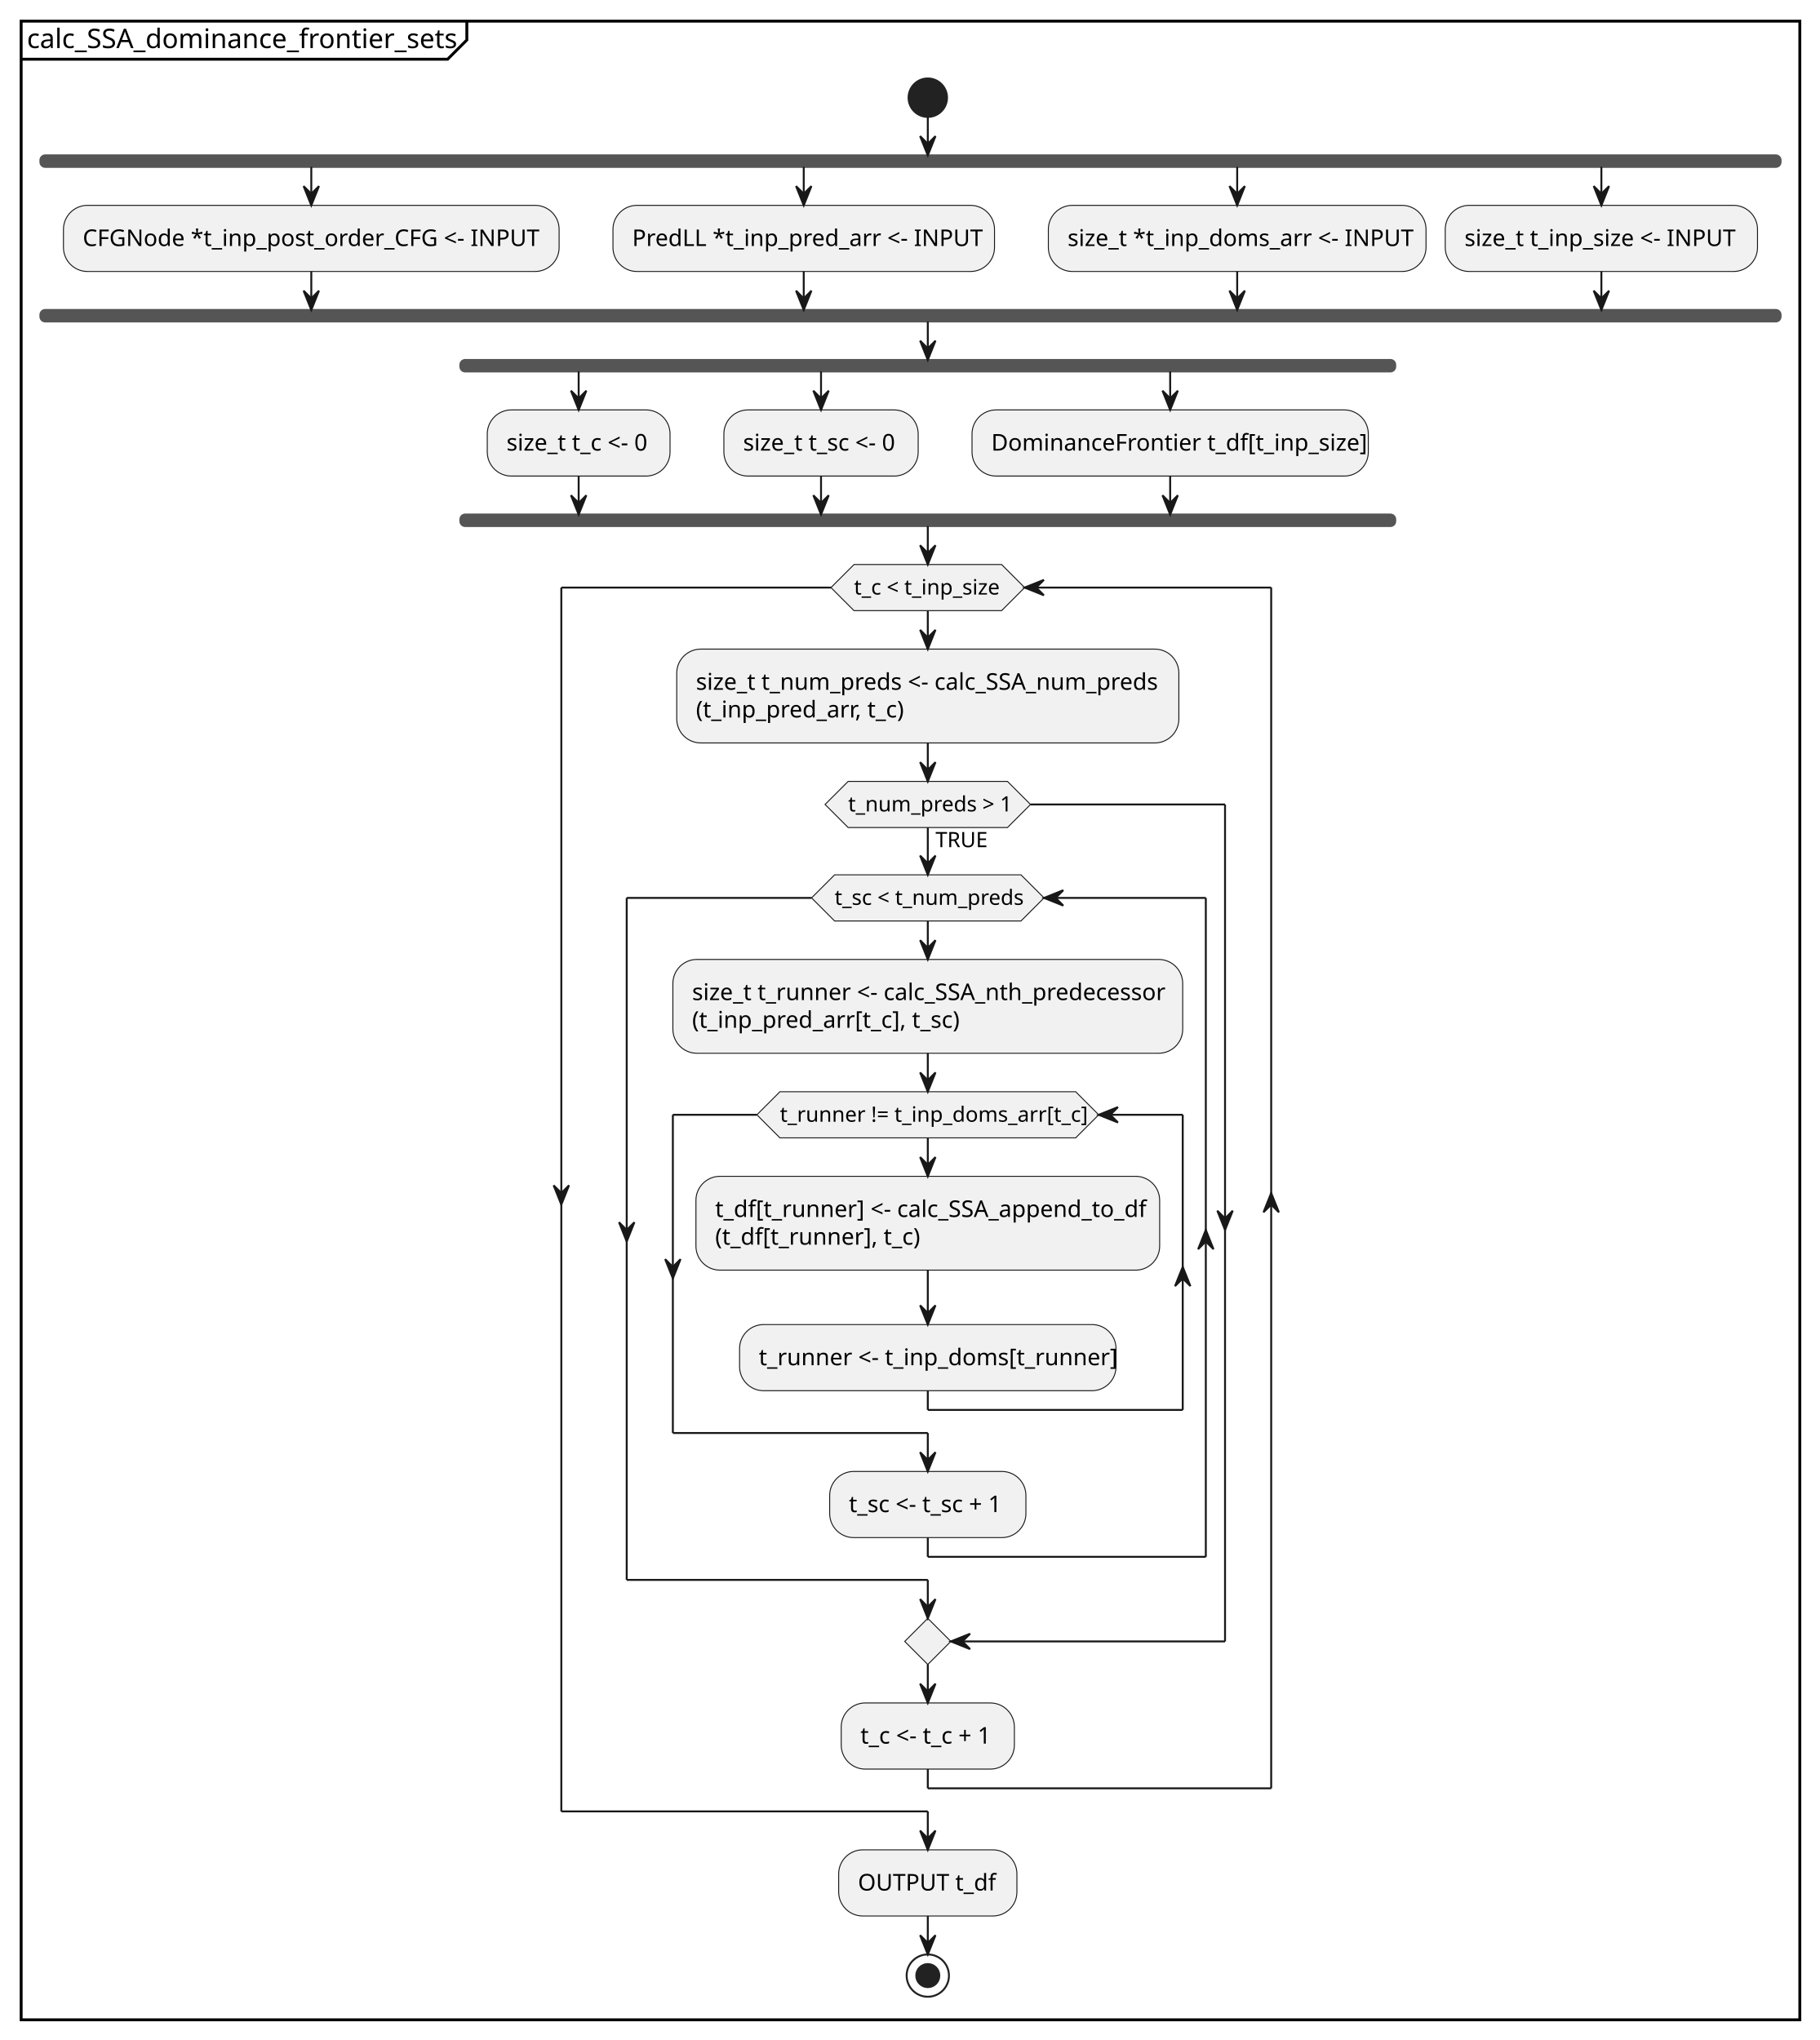
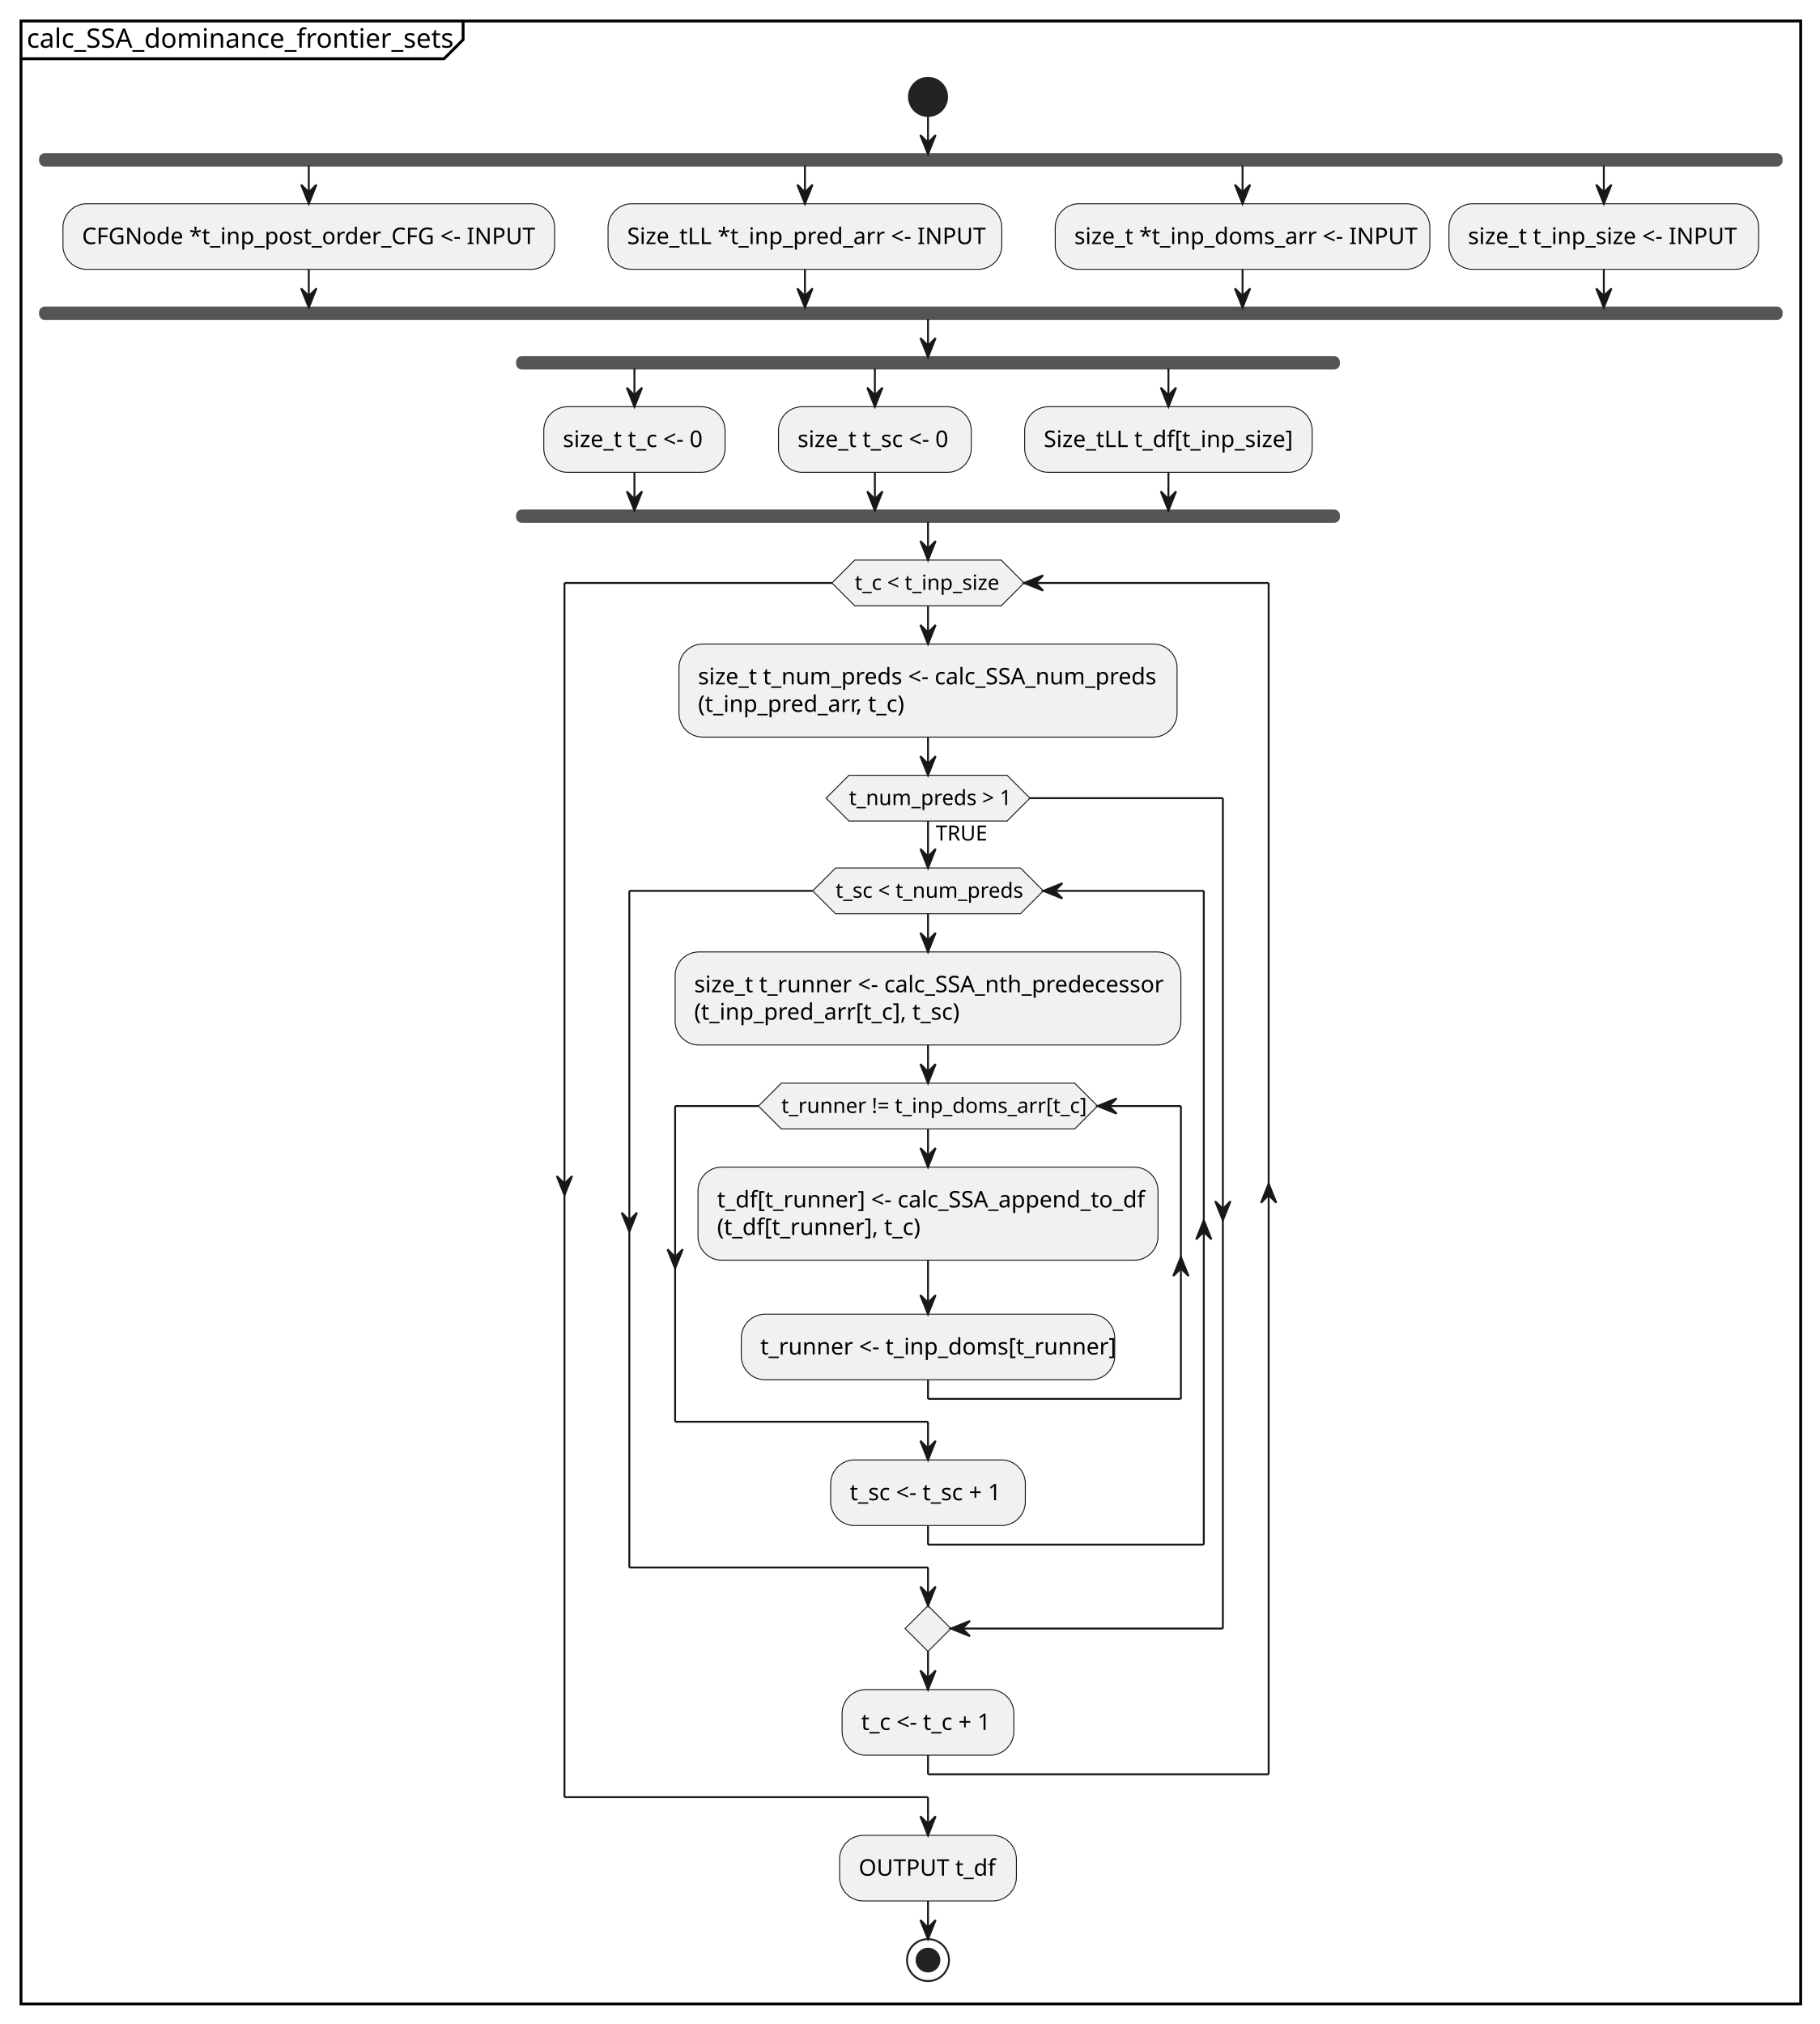
- <svg xmlns="http://www.w3.org/2000/svg" contentStyleType="text/css" data-diagram-type="ACTIVITY" height="1061px" preserveAspectRatio="none" style="width:946px;height:1061px;background:#FFFFFF;" version="1.1" viewBox="0 0 946 1061" width="946px" zoomAndPan="magnify">
+ <svg xmlns="http://www.w3.org/2000/svg" contentStyleType="text/css" data-diagram-type="ACTIVITY" height="1061px" preserveAspectRatio="none" style="width:954px;height:1061px;background:#FFFFFF;" version="1.1" viewBox="0 0 954 1061" width="954px" zoomAndPan="magnify">
  <defs />
  <g>
-     <rect fill="none" height="1039.501" style="stroke:#000000;stroke-width:1.5;" width="924.921" x="11" y="11" />
+     <rect fill="none" height="1039.501" style="stroke:#000000;stroke-width:1.5;" width="932.925" x="11" y="11" />
    <path d="M242.759,11 L242.759,20.8 L232.759,30.8 L11,30.8" fill="none" style="stroke:#000000;stroke-width:1.5;" />
    <text fill="#000000" font-family="sans-serif" font-size="14" lengthAdjust="spacing" textLength="221.759" x="14" y="25.006">calc_SSA_dominance_frontier_sets</text>
-     <ellipse cx="482.461" cy="50.8" fill="#222222" rx="10" ry="10" style="stroke:#222222;stroke-width:1;" />
-     <rect fill="#555555" height="6" rx="2.5" ry="2.5" style="stroke:#555555;stroke-width:1;" width="904.921" x="21" y="80.8" />
+     <ellipse cx="486.463" cy="50.8" fill="#222222" rx="10" ry="10" style="stroke:#222222;stroke-width:1;" />
+     <rect fill="#555555" height="6" rx="2.5" ry="2.5" style="stroke:#555555;stroke-width:1;" width="912.925" x="21" y="80.8" />
    <rect fill="#F1F1F1" height="34.4" rx="12.5" ry="12.5" style="stroke:#181818;stroke-width:0.5;" width="257.746" x="33" y="106.8" />
    <text fill="#000000" font-family="sans-serif" font-size="12" lengthAdjust="spacing" textLength="237.746" x="43" y="127.948">CFGNode *t_inp_post_order_CFG &lt;- INPUT</text>
-     <rect fill="#F1F1F1" height="34.4" rx="12.5" ry="12.5" style="stroke:#181818;stroke-width:0.5;" width="198.405" x="318.746" y="106.8" />
-     <text fill="#000000" font-family="sans-serif" font-size="12" lengthAdjust="spacing" textLength="178.405" x="328.746" y="127.948">PredLL *t_inp_pred_arr &lt;- INPUT</text>
-     <rect fill="#F1F1F1" height="34.4" rx="12.5" ry="12.5" style="stroke:#181818;stroke-width:0.5;" width="196.389" x="545.151" y="106.8" />
-     <text fill="#000000" font-family="sans-serif" font-size="12" lengthAdjust="spacing" textLength="176.389" x="555.151" y="127.948">size_t *t_inp_doms_arr &lt;- INPUT</text>
-     <rect fill="#F1F1F1" height="34.4" rx="12.5" ry="12.5" style="stroke:#181818;stroke-width:0.5;" width="162.381" x="751.54" y="106.8" />
-     <text fill="#000000" font-family="sans-serif" font-size="12" lengthAdjust="spacing" textLength="142.381" x="761.54" y="127.948">size_t t_inp_size &lt;- INPUT</text>
-     <rect fill="#555555" height="6" rx="2.5" ry="2.5" style="stroke:#555555;stroke-width:1;" width="904.921" x="21" y="161.2" />
-     <rect fill="#555555" height="6" rx="2.5" ry="2.5" style="stroke:#555555;stroke-width:1;" width="486.147" x="239.387" y="187.2" />
-     <rect fill="#F1F1F1" height="34.4" rx="12.5" ry="12.5" style="stroke:#181818;stroke-width:0.5;" width="95.037" x="253.387" y="213.2" />
-     <text fill="#000000" font-family="sans-serif" font-size="12" lengthAdjust="spacing" textLength="75.037" x="263.387" y="234.348">size_t t_c &lt;- 0</text>
-     <rect fill="#F1F1F1" height="34.4" rx="12.5" ry="12.5" style="stroke:#181818;stroke-width:0.5;" width="101.037" x="376.424" y="213.2" />
-     <text fill="#000000" font-family="sans-serif" font-size="12" lengthAdjust="spacing" textLength="81.037" x="386.424" y="234.348">size_t t_sc &lt;- 0</text>
-     <rect fill="#F1F1F1" height="34.4" rx="12.5" ry="12.5" style="stroke:#181818;stroke-width:0.5;" width="206.073" x="505.461" y="213.2" />
-     <text fill="#000000" font-family="sans-serif" font-size="12" lengthAdjust="spacing" textLength="186.073" x="515.461" y="234.348">DominanceFrontier t_df[t_inp_size]</text>
-     <rect fill="#555555" height="6" rx="2.5" ry="2.5" style="stroke:#555555;stroke-width:1;" width="486.147" x="239.387" y="267.6" />
-     <rect fill="#F1F1F1" height="48.8" rx="12.5" ry="12.5" style="stroke:#181818;stroke-width:0.5;" width="261.106" x="351.908" y="337.6" />
-     <text fill="#000000" font-family="sans-serif" font-size="12" lengthAdjust="spacing" textLength="241.106" x="361.908" y="358.748">size_t t_num_preds &lt;- calc_SSA_num_preds</text>
-     <text fill="#000000" font-family="sans-serif" font-size="12" lengthAdjust="spacing" textLength="108.709" x="361.908" y="373.148">(t_inp_pred_arr, t_c)</text>
-     <rect fill="#F1F1F1" height="48.8" rx="12.5" ry="12.5" style="stroke:#181818;stroke-width:0.5;" width="265.114" x="349.904" y="499" />
-     <text fill="#000000" font-family="sans-serif" font-size="12" lengthAdjust="spacing" textLength="245.114" x="359.904" y="520.148">size_t t_runner &lt;- calc_SSA_nth_predecessor</text>
-     <text fill="#000000" font-family="sans-serif" font-size="12" lengthAdjust="spacing" textLength="137.389" x="359.904" y="534.548">(t_inp_pred_arr[t_c], t_sc)</text>
-     <rect fill="#F1F1F1" height="48.8" rx="12.5" ry="12.5" style="stroke:#181818;stroke-width:0.5;" width="241.138" x="361.892" y="611.801" />
-     <text fill="#000000" font-family="sans-serif" font-size="12" lengthAdjust="spacing" textLength="221.138" x="371.892" y="632.949">t_df[t_runner] &lt;- calc_SSA_append_to_df</text>
-     <text fill="#000000" font-family="sans-serif" font-size="12" lengthAdjust="spacing" textLength="102.049" x="371.892" y="647.349">(t_df[t_runner], t_c)</text>
-     <rect fill="#F1F1F1" height="34.4" rx="12.5" ry="12.5" style="stroke:#181818;stroke-width:0.5;" width="195.753" x="384.584" y="688.901" />
-     <text fill="#000000" font-family="sans-serif" font-size="12" lengthAdjust="spacing" textLength="175.753" x="394.584" y="710.049">t_runner &lt;- t_inp_doms[t_runner]</text>
-     <polygon fill="#F1F1F1" points="405.577,567.801,559.345,567.801,571.345,579.801,559.345,591.801,405.577,591.801,393.577,579.801,405.577,567.801" style="stroke:#181818;stroke-width:0.5;" />
-     <text fill="#000000" font-family="sans-serif" font-size="11" lengthAdjust="spacing" textLength="153.768" x="405.577" y="583.419">t_runner != t_inp_doms_arr[t_c]</text>
-     <rect fill="#F1F1F1" height="34.4" rx="12.5" ry="12.5" style="stroke:#181818;stroke-width:0.5;" width="102.045" x="431.438" y="765.301" />
-     <text fill="#000000" font-family="sans-serif" font-size="12" lengthAdjust="spacing" textLength="82.045" x="441.438" y="786.449">t_sc &lt;- t_sc + 1</text>
-     <polygon fill="#F1F1F1" points="434.006,455,530.915,455,542.915,467,530.915,479,434.006,479,422.006,467,434.006,455" style="stroke:#181818;stroke-width:0.5;" />
-     <text fill="#000000" font-family="sans-serif" font-size="11" lengthAdjust="spacing" textLength="96.909" x="434.006" y="470.619">t_sc &lt; t_num_preds</text>
-     <polygon fill="#F1F1F1" points="441.035,406.4,523.886,406.4,535.886,418.4,523.886,430.4,441.035,430.4,429.035,418.4,441.035,406.4" style="stroke:#181818;stroke-width:0.5;" />
-     <text fill="#000000" font-family="sans-serif" font-size="11" lengthAdjust="spacing" textLength="29.942" x="486.461" y="440.619">TRUE</text>
-     <text fill="#000000" font-family="sans-serif" font-size="11" lengthAdjust="spacing" textLength="82.851" x="441.035" y="422.019">t_num_preds &gt; 1</text>
-     <polygon fill="#F1F1F1" points="482.461,841.701,494.461,853.701,482.461,865.701,470.461,853.701,482.461,841.701" style="stroke:#181818;stroke-width:0.5;" />
-     <rect fill="#F1F1F1" height="34.4" rx="12.5" ry="12.5" style="stroke:#181818;stroke-width:0.5;" width="90.044" x="437.438" y="885.701" />
-     <text fill="#000000" font-family="sans-serif" font-size="12" lengthAdjust="spacing" textLength="70.044" x="447.438" y="906.849">t_c &lt;- t_c + 1</text>
-     <polygon fill="#F1F1F1" points="444.093,293.6,520.828,293.6,532.828,305.6,520.828,317.6,444.093,317.6,432.093,305.6,444.093,293.6" style="stroke:#181818;stroke-width:0.5;" />
-     <text fill="#000000" font-family="sans-serif" font-size="11" lengthAdjust="spacing" textLength="76.735" x="444.093" y="309.219">t_c &lt; t_inp_size</text>
-     <rect fill="#F1F1F1" height="34.4" rx="12.5" ry="12.5" style="stroke:#181818;stroke-width:0.5;" width="92.684" x="436.118" y="962.101" />
-     <text fill="#000000" font-family="sans-serif" font-size="12" lengthAdjust="spacing" textLength="72.684" x="446.118" y="983.249">OUTPUT t_df</text>
-     <ellipse cx="482.461" cy="1027.501" fill="none" rx="11" ry="11" style="stroke:#222222;stroke-width:1;" />
-     <ellipse cx="482.461" cy="1027.501" fill="#222222" rx="6" ry="6" style="stroke:#222222;stroke-width:1;" />
+     <rect fill="#F1F1F1" height="34.4" rx="12.5" ry="12.5" style="stroke:#181818;stroke-width:0.5;" width="206.409" x="318.746" y="106.8" />
+     <text fill="#000000" font-family="sans-serif" font-size="12" lengthAdjust="spacing" textLength="186.409" x="328.746" y="127.948">Size_tLL *t_inp_pred_arr &lt;- INPUT</text>
+     <rect fill="#F1F1F1" height="34.4" rx="12.5" ry="12.5" style="stroke:#181818;stroke-width:0.5;" width="196.389" x="553.155" y="106.8" />
+     <text fill="#000000" font-family="sans-serif" font-size="12" lengthAdjust="spacing" textLength="176.389" x="563.155" y="127.948">size_t *t_inp_doms_arr &lt;- INPUT</text>
+     <rect fill="#F1F1F1" height="34.4" rx="12.5" ry="12.5" style="stroke:#181818;stroke-width:0.5;" width="162.381" x="759.544" y="106.8" />
+     <text fill="#000000" font-family="sans-serif" font-size="12" lengthAdjust="spacing" textLength="142.381" x="769.544" y="127.948">size_t t_inp_size &lt;- INPUT</text>
+     <rect fill="#555555" height="6" rx="2.5" ry="2.5" style="stroke:#555555;stroke-width:1;" width="912.925" x="21" y="161.2" />
+     <rect fill="#555555" height="6" rx="2.5" ry="2.5" style="stroke:#555555;stroke-width:1;" width="430.814" x="271.056" y="187.2" />
+     <rect fill="#F1F1F1" height="34.4" rx="12.5" ry="12.5" style="stroke:#181818;stroke-width:0.5;" width="95.037" x="285.056" y="213.2" />
+     <text fill="#000000" font-family="sans-serif" font-size="12" lengthAdjust="spacing" textLength="75.037" x="295.056" y="234.348">size_t t_c &lt;- 0</text>
+     <rect fill="#F1F1F1" height="34.4" rx="12.5" ry="12.5" style="stroke:#181818;stroke-width:0.5;" width="101.037" x="408.092" y="213.2" />
+     <text fill="#000000" font-family="sans-serif" font-size="12" lengthAdjust="spacing" textLength="81.037" x="418.092" y="234.348">size_t t_sc &lt;- 0</text>
+     <rect fill="#F1F1F1" height="34.4" rx="12.5" ry="12.5" style="stroke:#181818;stroke-width:0.5;" width="150.741" x="537.129" y="213.2" />
+     <text fill="#000000" font-family="sans-serif" font-size="12" lengthAdjust="spacing" textLength="130.741" x="547.129" y="234.348">Size_tLL t_df[t_inp_size]</text>
+     <rect fill="#555555" height="6" rx="2.5" ry="2.5" style="stroke:#555555;stroke-width:1;" width="430.814" x="271.056" y="267.6" />
+     <rect fill="#F1F1F1" height="48.8" rx="12.5" ry="12.5" style="stroke:#181818;stroke-width:0.5;" width="261.106" x="355.91" y="337.6" />
+     <text fill="#000000" font-family="sans-serif" font-size="12" lengthAdjust="spacing" textLength="241.106" x="365.91" y="358.748">size_t t_num_preds &lt;- calc_SSA_num_preds</text>
+     <text fill="#000000" font-family="sans-serif" font-size="12" lengthAdjust="spacing" textLength="108.709" x="365.91" y="373.148">(t_inp_pred_arr, t_c)</text>
+     <rect fill="#F1F1F1" height="48.8" rx="12.5" ry="12.5" style="stroke:#181818;stroke-width:0.5;" width="265.114" x="353.906" y="499" />
+     <text fill="#000000" font-family="sans-serif" font-size="12" lengthAdjust="spacing" textLength="245.114" x="363.906" y="520.148">size_t t_runner &lt;- calc_SSA_nth_predecessor</text>
+     <text fill="#000000" font-family="sans-serif" font-size="12" lengthAdjust="spacing" textLength="137.389" x="363.906" y="534.548">(t_inp_pred_arr[t_c], t_sc)</text>
+     <rect fill="#F1F1F1" height="48.8" rx="12.5" ry="12.5" style="stroke:#181818;stroke-width:0.5;" width="241.138" x="365.894" y="611.801" />
+     <text fill="#000000" font-family="sans-serif" font-size="12" lengthAdjust="spacing" textLength="221.138" x="375.894" y="632.949">t_df[t_runner] &lt;- calc_SSA_append_to_df</text>
+     <text fill="#000000" font-family="sans-serif" font-size="12" lengthAdjust="spacing" textLength="102.049" x="375.894" y="647.349">(t_df[t_runner], t_c)</text>
+     <rect fill="#F1F1F1" height="34.4" rx="12.5" ry="12.5" style="stroke:#181818;stroke-width:0.5;" width="195.753" x="388.586" y="688.901" />
+     <text fill="#000000" font-family="sans-serif" font-size="12" lengthAdjust="spacing" textLength="175.753" x="398.586" y="710.049">t_runner &lt;- t_inp_doms[t_runner]</text>
+     <polygon fill="#F1F1F1" points="409.579,567.801,563.347,567.801,575.347,579.801,563.347,591.801,409.579,591.801,397.579,579.801,409.579,567.801" style="stroke:#181818;stroke-width:0.5;" />
+     <text fill="#000000" font-family="sans-serif" font-size="11" lengthAdjust="spacing" textLength="153.768" x="409.579" y="583.419">t_runner != t_inp_doms_arr[t_c]</text>
+     <rect fill="#F1F1F1" height="34.4" rx="12.5" ry="12.5" style="stroke:#181818;stroke-width:0.5;" width="102.045" x="435.44" y="765.301" />
+     <text fill="#000000" font-family="sans-serif" font-size="12" lengthAdjust="spacing" textLength="82.045" x="445.44" y="786.449">t_sc &lt;- t_sc + 1</text>
+     <polygon fill="#F1F1F1" points="438.008,455,534.917,455,546.917,467,534.917,479,438.008,479,426.008,467,438.008,455" style="stroke:#181818;stroke-width:0.5;" />
+     <text fill="#000000" font-family="sans-serif" font-size="11" lengthAdjust="spacing" textLength="96.909" x="438.008" y="470.619">t_sc &lt; t_num_preds</text>
+     <polygon fill="#F1F1F1" points="445.037,406.4,527.888,406.4,539.888,418.4,527.888,430.4,445.037,430.4,433.037,418.4,445.037,406.4" style="stroke:#181818;stroke-width:0.5;" />
+     <text fill="#000000" font-family="sans-serif" font-size="11" lengthAdjust="spacing" textLength="29.942" x="490.463" y="440.619">TRUE</text>
+     <text fill="#000000" font-family="sans-serif" font-size="11" lengthAdjust="spacing" textLength="82.851" x="445.037" y="422.019">t_num_preds &gt; 1</text>
+     <polygon fill="#F1F1F1" points="486.463,841.701,498.463,853.701,486.463,865.701,474.463,853.701,486.463,841.701" style="stroke:#181818;stroke-width:0.5;" />
+     <rect fill="#F1F1F1" height="34.4" rx="12.5" ry="12.5" style="stroke:#181818;stroke-width:0.5;" width="90.044" x="441.44" y="885.701" />
+     <text fill="#000000" font-family="sans-serif" font-size="12" lengthAdjust="spacing" textLength="70.044" x="451.44" y="906.849">t_c &lt;- t_c + 1</text>
+     <polygon fill="#F1F1F1" points="448.095,293.6,524.83,293.6,536.83,305.6,524.83,317.6,448.095,317.6,436.095,305.6,448.095,293.6" style="stroke:#181818;stroke-width:0.5;" />
+     <text fill="#000000" font-family="sans-serif" font-size="11" lengthAdjust="spacing" textLength="76.735" x="448.095" y="309.219">t_c &lt; t_inp_size</text>
+     <rect fill="#F1F1F1" height="34.4" rx="12.5" ry="12.5" style="stroke:#181818;stroke-width:0.5;" width="92.684" x="440.12" y="962.101" />
+     <text fill="#000000" font-family="sans-serif" font-size="12" lengthAdjust="spacing" textLength="72.684" x="450.12" y="983.249">OUTPUT t_df</text>
+     <ellipse cx="486.463" cy="1027.501" fill="none" rx="11" ry="11" style="stroke:#222222;stroke-width:1;" />
+     <ellipse cx="486.463" cy="1027.501" fill="#222222" rx="6" ry="6" style="stroke:#222222;stroke-width:1;" />
    <line style="stroke:#181818;stroke-width:1;" x1="161.873" x2="161.873" y1="86.8" y2="106.8" />
    <polygon fill="#181818" points="157.873,96.8,161.873,106.8,165.873,96.8,161.873,100.8" style="stroke:#181818;stroke-width:1;" />
-     <line style="stroke:#181818;stroke-width:1;" x1="417.948" x2="417.948" y1="86.8" y2="106.8" />
-     <polygon fill="#181818" points="413.948,96.8,417.948,106.8,421.948,96.8,417.948,100.8" style="stroke:#181818;stroke-width:1;" />
-     <line style="stroke:#181818;stroke-width:1;" x1="643.346" x2="643.346" y1="86.8" y2="106.8" />
-     <polygon fill="#181818" points="639.346,96.8,643.346,106.8,647.346,96.8,643.346,100.8" style="stroke:#181818;stroke-width:1;" />
-     <line style="stroke:#181818;stroke-width:1;" x1="832.731" x2="832.731" y1="86.8" y2="106.8" />
-     <polygon fill="#181818" points="828.731,96.8,832.731,106.8,836.731,96.8,832.731,100.8" style="stroke:#181818;stroke-width:1;" />
+     <line style="stroke:#181818;stroke-width:1;" x1="421.95" x2="421.95" y1="86.8" y2="106.8" />
+     <polygon fill="#181818" points="417.95,96.8,421.95,106.8,425.95,96.8,421.95,100.8" style="stroke:#181818;stroke-width:1;" />
+     <line style="stroke:#181818;stroke-width:1;" x1="651.35" x2="651.35" y1="86.8" y2="106.8" />
+     <polygon fill="#181818" points="647.35,96.8,651.35,106.8,655.35,96.8,651.35,100.8" style="stroke:#181818;stroke-width:1;" />
+     <line style="stroke:#181818;stroke-width:1;" x1="840.735" x2="840.735" y1="86.8" y2="106.8" />
+     <polygon fill="#181818" points="836.735,96.8,840.735,106.8,844.735,96.8,840.735,100.8" style="stroke:#181818;stroke-width:1;" />
    <line style="stroke:#181818;stroke-width:1;" x1="161.873" x2="161.873" y1="141.2" y2="161.2" />
    <polygon fill="#181818" points="157.873,151.2,161.873,161.2,165.873,151.2,161.873,155.2" style="stroke:#181818;stroke-width:1;" />
-     <line style="stroke:#181818;stroke-width:1;" x1="417.948" x2="417.948" y1="141.2" y2="161.2" />
-     <polygon fill="#181818" points="413.948,151.2,417.948,161.2,421.948,151.2,417.948,155.2" style="stroke:#181818;stroke-width:1;" />
-     <line style="stroke:#181818;stroke-width:1;" x1="643.346" x2="643.346" y1="141.2" y2="161.2" />
-     <polygon fill="#181818" points="639.346,151.2,643.346,161.2,647.346,151.2,643.346,155.2" style="stroke:#181818;stroke-width:1;" />
-     <line style="stroke:#181818;stroke-width:1;" x1="832.731" x2="832.731" y1="141.2" y2="161.2" />
-     <polygon fill="#181818" points="828.731,151.2,832.731,161.2,836.731,151.2,832.731,155.2" style="stroke:#181818;stroke-width:1;" />
-     <line style="stroke:#181818;stroke-width:1;" x1="482.461" x2="482.461" y1="60.8" y2="80.8" />
-     <polygon fill="#181818" points="478.461,70.8,482.461,80.8,486.461,70.8,482.461,74.8" style="stroke:#181818;stroke-width:1;" />
-     <line style="stroke:#181818;stroke-width:1;" x1="300.906" x2="300.906" y1="193.2" y2="213.2" />
-     <polygon fill="#181818" points="296.906,203.2,300.906,213.2,304.906,203.2,300.906,207.2" style="stroke:#181818;stroke-width:1;" />
-     <line style="stroke:#181818;stroke-width:1;" x1="426.942" x2="426.942" y1="193.2" y2="213.2" />
-     <polygon fill="#181818" points="422.942,203.2,426.942,213.2,430.942,203.2,426.942,207.2" style="stroke:#181818;stroke-width:1;" />
-     <line style="stroke:#181818;stroke-width:1;" x1="608.497" x2="608.497" y1="193.2" y2="213.2" />
-     <polygon fill="#181818" points="604.497,203.2,608.497,213.2,612.497,203.2,608.497,207.2" style="stroke:#181818;stroke-width:1;" />
-     <line style="stroke:#181818;stroke-width:1;" x1="300.906" x2="300.906" y1="247.6" y2="267.6" />
-     <polygon fill="#181818" points="296.906,257.6,300.906,267.6,304.906,257.6,300.906,261.6" style="stroke:#181818;stroke-width:1;" />
-     <line style="stroke:#181818;stroke-width:1;" x1="426.942" x2="426.942" y1="247.6" y2="267.6" />
-     <polygon fill="#181818" points="422.942,257.6,426.942,267.6,430.942,257.6,426.942,261.6" style="stroke:#181818;stroke-width:1;" />
-     <line style="stroke:#181818;stroke-width:1;" x1="608.497" x2="608.497" y1="247.6" y2="267.6" />
-     <polygon fill="#181818" points="604.497,257.6,608.497,267.6,612.497,257.6,608.497,261.6" style="stroke:#181818;stroke-width:1;" />
-     <line style="stroke:#181818;stroke-width:1;" x1="482.461" x2="482.461" y1="167.2" y2="187.2" />
-     <polygon fill="#181818" points="478.461,177.2,482.461,187.2,486.461,177.2,482.461,181.2" style="stroke:#181818;stroke-width:1;" />
-     <line style="stroke:#181818;stroke-width:1;" x1="482.461" x2="482.461" y1="660.601" y2="688.901" />
-     <polygon fill="#181818" points="478.461,678.901,482.461,688.901,486.461,678.901,482.461,682.901" style="stroke:#181818;stroke-width:1;" />
-     <line style="stroke:#181818;stroke-width:1;" x1="482.461" x2="482.461" y1="591.801" y2="611.801" />
-     <polygon fill="#181818" points="478.461,601.801,482.461,611.801,486.461,601.801,482.461,605.801" style="stroke:#181818;stroke-width:1;" />
-     <line style="stroke:#181818;stroke-width:1;" x1="482.461" x2="482.461" y1="723.301" y2="733.301" />
-     <line style="stroke:#181818;stroke-width:1;" x1="482.461" x2="615.029" y1="733.301" y2="733.301" />
-     <polygon fill="#181818" points="611.029,668.901,615.029,658.901,619.029,668.901,615.029,664.901" style="stroke:#181818;stroke-width:1;" />
-     <line style="stroke:#181818;stroke-width:1;" x1="615.029" x2="615.029" y1="579.801" y2="733.301" />
-     <line style="stroke:#181818;stroke-width:1;" x1="615.029" x2="571.345" y1="579.801" y2="579.801" />
-     <polygon fill="#181818" points="581.345,575.801,571.345,579.801,581.345,583.801,577.345,579.801" style="stroke:#181818;stroke-width:1;" />
-     <line style="stroke:#181818;stroke-width:1;" x1="393.577" x2="349.892" y1="579.801" y2="579.801" />
-     <polygon fill="#181818" points="345.892,654.901,349.892,664.901,353.892,654.901,349.892,658.901" style="stroke:#181818;stroke-width:1;" />
-     <line style="stroke:#181818;stroke-width:1;" x1="349.892" x2="349.892" y1="579.801" y2="745.301" />
-     <line style="stroke:#181818;stroke-width:1;" x1="349.892" x2="482.461" y1="745.301" y2="745.301" />
-     <line style="stroke:#181818;stroke-width:1;" x1="482.461" x2="482.461" y1="745.301" y2="765.301" />
-     <polygon fill="#181818" points="478.461,755.301,482.461,765.301,486.461,755.301,482.461,759.301" style="stroke:#181818;stroke-width:1;" />
-     <line style="stroke:#181818;stroke-width:1;" x1="482.461" x2="482.461" y1="547.801" y2="567.801" />
-     <polygon fill="#181818" points="478.461,557.801,482.461,567.801,486.461,557.801,482.461,561.801" style="stroke:#181818;stroke-width:1;" />
-     <line style="stroke:#181818;stroke-width:1;" x1="482.461" x2="482.461" y1="479" y2="499" />
-     <polygon fill="#181818" points="478.461,489,482.461,499,486.461,489,482.461,493" style="stroke:#181818;stroke-width:1;" />
-     <line style="stroke:#181818;stroke-width:1;" x1="482.461" x2="482.461" y1="799.701" y2="809.701" />
-     <line style="stroke:#181818;stroke-width:1;" x1="482.461" x2="627.029" y1="809.701" y2="809.701" />
-     <polygon fill="#181818" points="623.029,649.701,627.029,639.701,631.029,649.701,627.029,645.701" style="stroke:#181818;stroke-width:1;" />
-     <line style="stroke:#181818;stroke-width:1;" x1="627.029" x2="627.029" y1="467" y2="809.701" />
-     <line style="stroke:#181818;stroke-width:1;" x1="627.029" x2="542.915" y1="467" y2="467" />
-     <polygon fill="#181818" points="552.915,463,542.915,467,552.915,471,548.915,467" style="stroke:#181818;stroke-width:1;" />
-     <line style="stroke:#181818;stroke-width:1;" x1="422.006" x2="325.892" y1="467" y2="467" />
-     <polygon fill="#181818" points="321.892,635.701,325.892,645.701,329.892,635.701,325.892,639.701" style="stroke:#181818;stroke-width:1;" />
-     <line style="stroke:#181818;stroke-width:1;" x1="325.892" x2="325.892" y1="467" y2="821.701" />
-     <line style="stroke:#181818;stroke-width:1;" x1="325.892" x2="482.461" y1="821.701" y2="821.701" />
-     <line style="stroke:#181818;stroke-width:1;" x1="482.461" x2="482.461" y1="821.701" y2="841.701" />
-     <polygon fill="#181818" points="478.461,831.701,482.461,841.701,486.461,831.701,482.461,835.701" style="stroke:#181818;stroke-width:1;" />
-     <line style="stroke:#181818;stroke-width:1;" x1="482.461" x2="482.461" y1="430.4" y2="455" />
-     <polygon fill="#181818" points="478.461,445,482.461,455,486.461,445,482.461,449" style="stroke:#181818;stroke-width:1;" />
-     <line style="stroke:#181818;stroke-width:1;" x1="535.886" x2="637.029" y1="418.4" y2="418.4" />
-     <polygon fill="#181818" points="633.029,629.701,637.029,639.701,641.029,629.701,637.029,633.701" style="stroke:#181818;stroke-width:1;" />
-     <line style="stroke:#181818;stroke-width:1;" x1="637.029" x2="637.029" y1="418.4" y2="853.701" />
-     <line style="stroke:#181818;stroke-width:1;" x1="637.029" x2="494.461" y1="853.701" y2="853.701" />
-     <polygon fill="#181818" points="504.461,849.701,494.461,853.701,504.461,857.701,500.461,853.701" style="stroke:#181818;stroke-width:1;" />
-     <line style="stroke:#181818;stroke-width:1;" x1="482.461" x2="482.461" y1="386.4" y2="406.4" />
-     <polygon fill="#181818" points="478.461,396.4,482.461,406.4,486.461,396.4,482.461,400.4" style="stroke:#181818;stroke-width:1;" />
-     <line style="stroke:#181818;stroke-width:1;" x1="482.461" x2="482.461" y1="865.701" y2="885.701" />
-     <polygon fill="#181818" points="478.461,875.701,482.461,885.701,486.461,875.701,482.461,879.701" style="stroke:#181818;stroke-width:1;" />
-     <line style="stroke:#181818;stroke-width:1;" x1="482.461" x2="482.461" y1="317.6" y2="337.6" />
-     <polygon fill="#181818" points="478.461,327.6,482.461,337.6,486.461,327.6,482.461,331.6" style="stroke:#181818;stroke-width:1;" />
-     <line style="stroke:#181818;stroke-width:1;" x1="482.461" x2="482.461" y1="920.101" y2="930.101" />
-     <line style="stroke:#181818;stroke-width:1;" x1="482.461" x2="661.029" y1="930.101" y2="930.101" />
-     <polygon fill="#181818" points="657.029,630.5,661.029,620.5,665.029,630.5,661.029,626.5" style="stroke:#181818;stroke-width:1;" />
-     <line style="stroke:#181818;stroke-width:1;" x1="661.029" x2="661.029" y1="305.6" y2="930.101" />
-     <line style="stroke:#181818;stroke-width:1;" x1="661.029" x2="532.828" y1="305.6" y2="305.6" />
-     <polygon fill="#181818" points="542.828,301.6,532.828,305.6,542.828,309.6,538.828,305.6" style="stroke:#181818;stroke-width:1;" />
-     <line style="stroke:#181818;stroke-width:1;" x1="432.093" x2="291.892" y1="305.6" y2="305.6" />
-     <polygon fill="#181818" points="287.892,616.5,291.892,626.5,295.892,616.5,291.892,620.5" style="stroke:#181818;stroke-width:1;" />
-     <line style="stroke:#181818;stroke-width:1;" x1="291.892" x2="291.892" y1="305.6" y2="942.101" />
-     <line style="stroke:#181818;stroke-width:1;" x1="291.892" x2="482.461" y1="942.101" y2="942.101" />
-     <line style="stroke:#181818;stroke-width:1;" x1="482.461" x2="482.461" y1="942.101" y2="962.101" />
-     <polygon fill="#181818" points="478.461,952.101,482.461,962.101,486.461,952.101,482.461,956.101" style="stroke:#181818;stroke-width:1;" />
-     <line style="stroke:#181818;stroke-width:1;" x1="482.461" x2="482.461" y1="273.6" y2="293.6" />
-     <polygon fill="#181818" points="478.461,283.6,482.461,293.6,486.461,283.6,482.461,287.6" style="stroke:#181818;stroke-width:1;" />
-     <line style="stroke:#181818;stroke-width:1;" x1="482.461" x2="482.461" y1="996.501" y2="1016.501" />
-     <polygon fill="#181818" points="478.461,1006.501,482.461,1016.501,486.461,1006.501,482.461,1010.501" style="stroke:#181818;stroke-width:1;" />
+     <line style="stroke:#181818;stroke-width:1;" x1="421.95" x2="421.95" y1="141.2" y2="161.2" />
+     <polygon fill="#181818" points="417.95,151.2,421.95,161.2,425.95,151.2,421.95,155.2" style="stroke:#181818;stroke-width:1;" />
+     <line style="stroke:#181818;stroke-width:1;" x1="651.35" x2="651.35" y1="141.2" y2="161.2" />
+     <polygon fill="#181818" points="647.35,151.2,651.35,161.2,655.35,151.2,651.35,155.2" style="stroke:#181818;stroke-width:1;" />
+     <line style="stroke:#181818;stroke-width:1;" x1="840.735" x2="840.735" y1="141.2" y2="161.2" />
+     <polygon fill="#181818" points="836.735,151.2,840.735,161.2,844.735,151.2,840.735,155.2" style="stroke:#181818;stroke-width:1;" />
+     <line style="stroke:#181818;stroke-width:1;" x1="486.463" x2="486.463" y1="60.8" y2="80.8" />
+     <polygon fill="#181818" points="482.463,70.8,486.463,80.8,490.463,70.8,486.463,74.8" style="stroke:#181818;stroke-width:1;" />
+     <line style="stroke:#181818;stroke-width:1;" x1="332.574" x2="332.574" y1="193.2" y2="213.2" />
+     <polygon fill="#181818" points="328.574,203.2,332.574,213.2,336.574,203.2,332.574,207.2" style="stroke:#181818;stroke-width:1;" />
+     <line style="stroke:#181818;stroke-width:1;" x1="458.61" x2="458.61" y1="193.2" y2="213.2" />
+     <polygon fill="#181818" points="454.61,203.2,458.61,213.2,462.61,203.2,458.61,207.2" style="stroke:#181818;stroke-width:1;" />
+     <line style="stroke:#181818;stroke-width:1;" x1="612.499" x2="612.499" y1="193.2" y2="213.2" />
+     <polygon fill="#181818" points="608.499,203.2,612.499,213.2,616.499,203.2,612.499,207.2" style="stroke:#181818;stroke-width:1;" />
+     <line style="stroke:#181818;stroke-width:1;" x1="332.574" x2="332.574" y1="247.6" y2="267.6" />
+     <polygon fill="#181818" points="328.574,257.6,332.574,267.6,336.574,257.6,332.574,261.6" style="stroke:#181818;stroke-width:1;" />
+     <line style="stroke:#181818;stroke-width:1;" x1="458.61" x2="458.61" y1="247.6" y2="267.6" />
+     <polygon fill="#181818" points="454.61,257.6,458.61,267.6,462.61,257.6,458.61,261.6" style="stroke:#181818;stroke-width:1;" />
+     <line style="stroke:#181818;stroke-width:1;" x1="612.499" x2="612.499" y1="247.6" y2="267.6" />
+     <polygon fill="#181818" points="608.499,257.6,612.499,267.6,616.499,257.6,612.499,261.6" style="stroke:#181818;stroke-width:1;" />
+     <line style="stroke:#181818;stroke-width:1;" x1="486.463" x2="486.463" y1="167.2" y2="187.2" />
+     <polygon fill="#181818" points="482.463,177.2,486.463,187.2,490.463,177.2,486.463,181.2" style="stroke:#181818;stroke-width:1;" />
+     <line style="stroke:#181818;stroke-width:1;" x1="486.463" x2="486.463" y1="660.601" y2="688.901" />
+     <polygon fill="#181818" points="482.463,678.901,486.463,688.901,490.463,678.901,486.463,682.901" style="stroke:#181818;stroke-width:1;" />
+     <line style="stroke:#181818;stroke-width:1;" x1="486.463" x2="486.463" y1="591.801" y2="611.801" />
+     <polygon fill="#181818" points="482.463,601.801,486.463,611.801,490.463,601.801,486.463,605.801" style="stroke:#181818;stroke-width:1;" />
+     <line style="stroke:#181818;stroke-width:1;" x1="486.463" x2="486.463" y1="723.301" y2="733.301" />
+     <line style="stroke:#181818;stroke-width:1;" x1="486.463" x2="619.031" y1="733.301" y2="733.301" />
+     <polygon fill="#181818" points="615.031,668.901,619.031,658.901,623.031,668.901,619.031,664.901" style="stroke:#181818;stroke-width:1;" />
+     <line style="stroke:#181818;stroke-width:1;" x1="619.031" x2="619.031" y1="579.801" y2="733.301" />
+     <line style="stroke:#181818;stroke-width:1;" x1="619.031" x2="575.347" y1="579.801" y2="579.801" />
+     <polygon fill="#181818" points="585.347,575.801,575.347,579.801,585.347,583.801,581.347,579.801" style="stroke:#181818;stroke-width:1;" />
+     <line style="stroke:#181818;stroke-width:1;" x1="397.579" x2="353.894" y1="579.801" y2="579.801" />
+     <polygon fill="#181818" points="349.894,654.901,353.894,664.901,357.894,654.901,353.894,658.901" style="stroke:#181818;stroke-width:1;" />
+     <line style="stroke:#181818;stroke-width:1;" x1="353.894" x2="353.894" y1="579.801" y2="745.301" />
+     <line style="stroke:#181818;stroke-width:1;" x1="353.894" x2="486.463" y1="745.301" y2="745.301" />
+     <line style="stroke:#181818;stroke-width:1;" x1="486.463" x2="486.463" y1="745.301" y2="765.301" />
+     <polygon fill="#181818" points="482.463,755.301,486.463,765.301,490.463,755.301,486.463,759.301" style="stroke:#181818;stroke-width:1;" />
+     <line style="stroke:#181818;stroke-width:1;" x1="486.463" x2="486.463" y1="547.801" y2="567.801" />
+     <polygon fill="#181818" points="482.463,557.801,486.463,567.801,490.463,557.801,486.463,561.801" style="stroke:#181818;stroke-width:1;" />
+     <line style="stroke:#181818;stroke-width:1;" x1="486.463" x2="486.463" y1="479" y2="499" />
+     <polygon fill="#181818" points="482.463,489,486.463,499,490.463,489,486.463,493" style="stroke:#181818;stroke-width:1;" />
+     <line style="stroke:#181818;stroke-width:1;" x1="486.463" x2="486.463" y1="799.701" y2="809.701" />
+     <line style="stroke:#181818;stroke-width:1;" x1="486.463" x2="631.031" y1="809.701" y2="809.701" />
+     <polygon fill="#181818" points="627.031,649.701,631.031,639.701,635.031,649.701,631.031,645.701" style="stroke:#181818;stroke-width:1;" />
+     <line style="stroke:#181818;stroke-width:1;" x1="631.031" x2="631.031" y1="467" y2="809.701" />
+     <line style="stroke:#181818;stroke-width:1;" x1="631.031" x2="546.917" y1="467" y2="467" />
+     <polygon fill="#181818" points="556.917,463,546.917,467,556.917,471,552.917,467" style="stroke:#181818;stroke-width:1;" />
+     <line style="stroke:#181818;stroke-width:1;" x1="426.008" x2="329.894" y1="467" y2="467" />
+     <polygon fill="#181818" points="325.894,635.701,329.894,645.701,333.894,635.701,329.894,639.701" style="stroke:#181818;stroke-width:1;" />
+     <line style="stroke:#181818;stroke-width:1;" x1="329.894" x2="329.894" y1="467" y2="821.701" />
+     <line style="stroke:#181818;stroke-width:1;" x1="329.894" x2="486.463" y1="821.701" y2="821.701" />
+     <line style="stroke:#181818;stroke-width:1;" x1="486.463" x2="486.463" y1="821.701" y2="841.701" />
+     <polygon fill="#181818" points="482.463,831.701,486.463,841.701,490.463,831.701,486.463,835.701" style="stroke:#181818;stroke-width:1;" />
+     <line style="stroke:#181818;stroke-width:1;" x1="486.463" x2="486.463" y1="430.4" y2="455" />
+     <polygon fill="#181818" points="482.463,445,486.463,455,490.463,445,486.463,449" style="stroke:#181818;stroke-width:1;" />
+     <line style="stroke:#181818;stroke-width:1;" x1="539.888" x2="641.031" y1="418.4" y2="418.4" />
+     <polygon fill="#181818" points="637.031,629.701,641.031,639.701,645.031,629.701,641.031,633.701" style="stroke:#181818;stroke-width:1;" />
+     <line style="stroke:#181818;stroke-width:1;" x1="641.031" x2="641.031" y1="418.4" y2="853.701" />
+     <line style="stroke:#181818;stroke-width:1;" x1="641.031" x2="498.463" y1="853.701" y2="853.701" />
+     <polygon fill="#181818" points="508.463,849.701,498.463,853.701,508.463,857.701,504.463,853.701" style="stroke:#181818;stroke-width:1;" />
+     <line style="stroke:#181818;stroke-width:1;" x1="486.463" x2="486.463" y1="386.4" y2="406.4" />
+     <polygon fill="#181818" points="482.463,396.4,486.463,406.4,490.463,396.4,486.463,400.4" style="stroke:#181818;stroke-width:1;" />
+     <line style="stroke:#181818;stroke-width:1;" x1="486.463" x2="486.463" y1="865.701" y2="885.701" />
+     <polygon fill="#181818" points="482.463,875.701,486.463,885.701,490.463,875.701,486.463,879.701" style="stroke:#181818;stroke-width:1;" />
+     <line style="stroke:#181818;stroke-width:1;" x1="486.463" x2="486.463" y1="317.6" y2="337.6" />
+     <polygon fill="#181818" points="482.463,327.6,486.463,337.6,490.463,327.6,486.463,331.6" style="stroke:#181818;stroke-width:1;" />
+     <line style="stroke:#181818;stroke-width:1;" x1="486.463" x2="486.463" y1="920.101" y2="930.101" />
+     <line style="stroke:#181818;stroke-width:1;" x1="486.463" x2="665.031" y1="930.101" y2="930.101" />
+     <polygon fill="#181818" points="661.031,630.5,665.031,620.5,669.031,630.5,665.031,626.5" style="stroke:#181818;stroke-width:1;" />
+     <line style="stroke:#181818;stroke-width:1;" x1="665.031" x2="665.031" y1="305.6" y2="930.101" />
+     <line style="stroke:#181818;stroke-width:1;" x1="665.031" x2="536.83" y1="305.6" y2="305.6" />
+     <polygon fill="#181818" points="546.83,301.6,536.83,305.6,546.83,309.6,542.83,305.6" style="stroke:#181818;stroke-width:1;" />
+     <line style="stroke:#181818;stroke-width:1;" x1="436.095" x2="295.894" y1="305.6" y2="305.6" />
+     <polygon fill="#181818" points="291.894,616.5,295.894,626.5,299.894,616.5,295.894,620.5" style="stroke:#181818;stroke-width:1;" />
+     <line style="stroke:#181818;stroke-width:1;" x1="295.894" x2="295.894" y1="305.6" y2="942.101" />
+     <line style="stroke:#181818;stroke-width:1;" x1="295.894" x2="486.463" y1="942.101" y2="942.101" />
+     <line style="stroke:#181818;stroke-width:1;" x1="486.463" x2="486.463" y1="942.101" y2="962.101" />
+     <polygon fill="#181818" points="482.463,952.101,486.463,962.101,490.463,952.101,486.463,956.101" style="stroke:#181818;stroke-width:1;" />
+     <line style="stroke:#181818;stroke-width:1;" x1="486.463" x2="486.463" y1="273.6" y2="293.6" />
+     <polygon fill="#181818" points="482.463,283.6,486.463,293.6,490.463,283.6,486.463,287.6" style="stroke:#181818;stroke-width:1;" />
+     <line style="stroke:#181818;stroke-width:1;" x1="486.463" x2="486.463" y1="996.501" y2="1016.501" />
+     <polygon fill="#181818" points="482.463,1006.501,486.463,1016.501,490.463,1006.501,486.463,1010.501" style="stroke:#181818;stroke-width:1;" />
  </g>
</svg>
